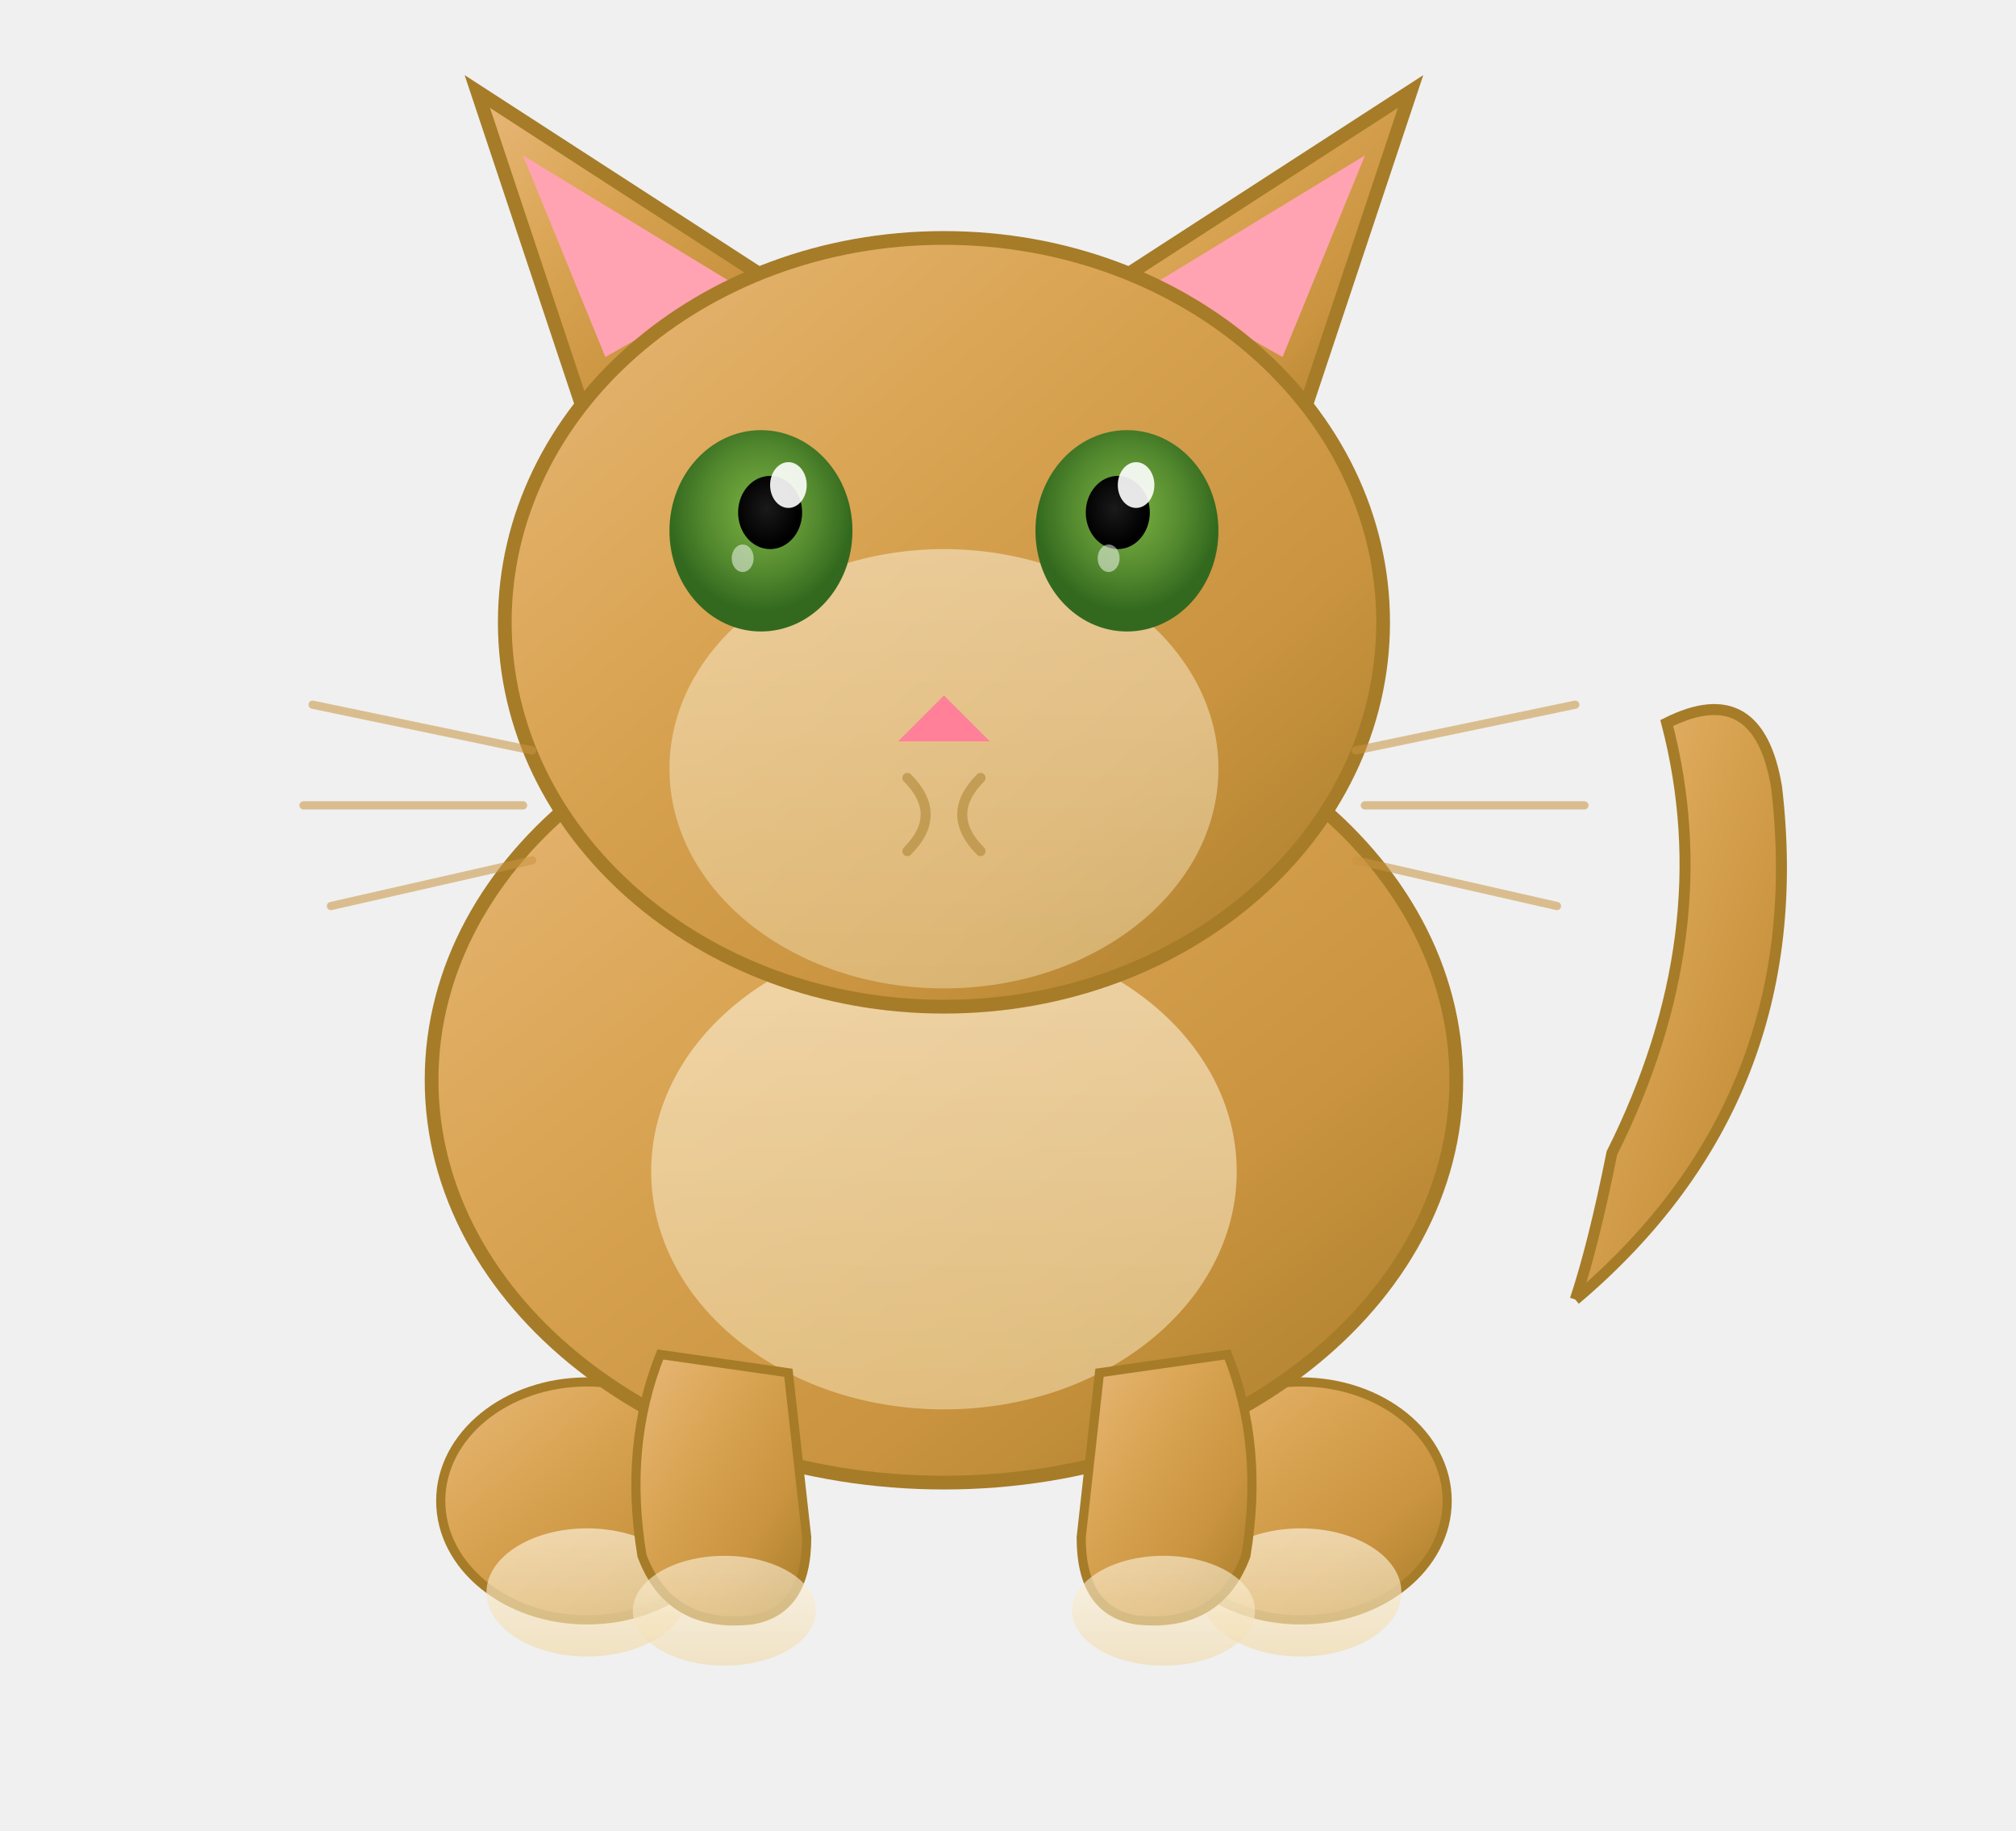
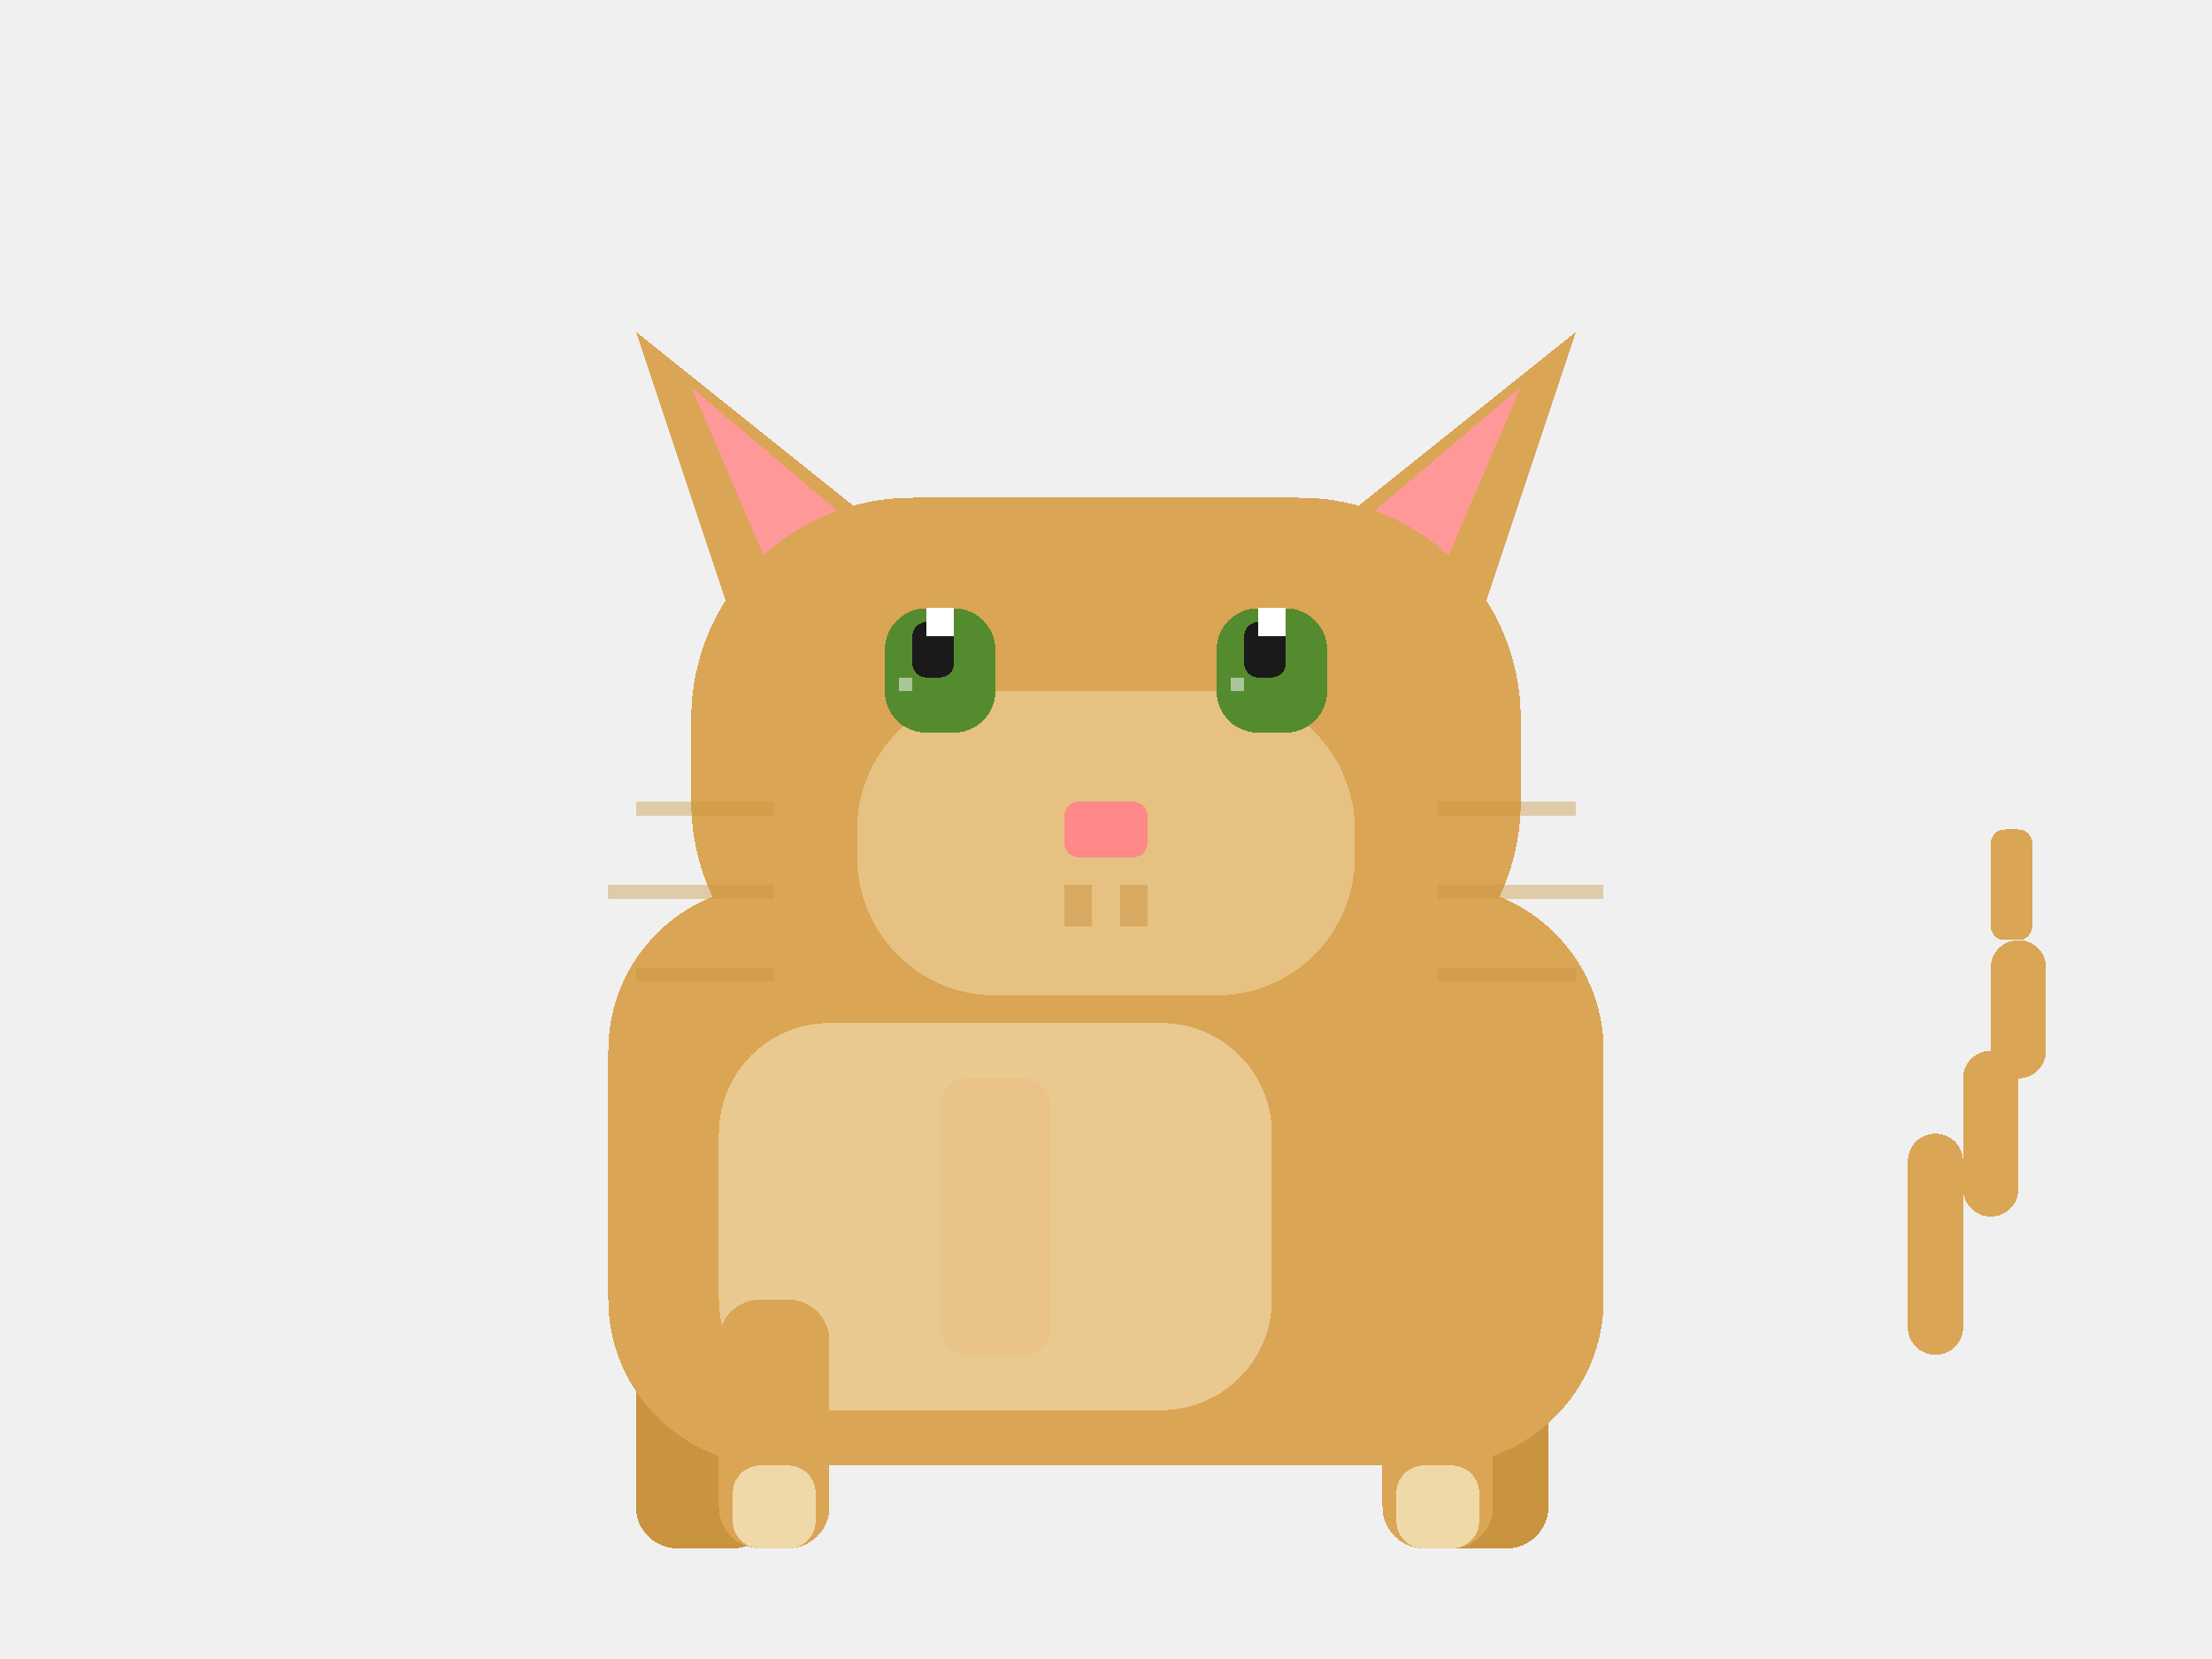
- <svg xmlns="http://www.w3.org/2000/svg" viewBox="0 0 220 200" width="130" height="118">
+ <svg xmlns="http://www.w3.org/2000/svg" viewBox="0 0 160 120" width="128" height="96" shape-rendering="crispEdges">
  <defs>
-     <linearGradient id="fg" x1="0%" y1="0%" x2="100%" y2="100%">
-       <stop offset="0%" stop-color="#E8B87A" />
-       <stop offset="35%" stop-color="#DAA554" />
-       <stop offset="70%" stop-color="#C9933F" />
-       <stop offset="100%" stop-color="#A67C28" />
-     </linearGradient>
-     <linearGradient id="bg" x1="0%" y1="0%" x2="0%" y2="100%">
-       <stop offset="0%" stop-color="#FFF5E0" />
-       <stop offset="100%" stop-color="#F0D9A8" />
-     </linearGradient>
-     <radialGradient id="eyeG" cx="50%" cy="40%" r="50%">
-       <stop offset="0%" stop-color="#7CB342" />
-       <stop offset="60%" stop-color="#558B2F" />
-       <stop offset="100%" stop-color="#33691E" />
-     </radialGradient>
-     <radialGradient id="pupil" cx="45%" cy="45%" r="50%">
-       <stop offset="0%" stop-color="#1a1a1a" />
-       <stop offset="100%" stop-color="#000" />
-     </radialGradient>
-     <filter id="soft">
-       <feGaussianBlur stdDeviation="1.5" />
-     </filter>
+     <style>
+       .cw{animation:wk 10s ease-in-out infinite}
+       @keyframes wk{0%,100%{transform:translateX(0)}30%{transform:translateX(16px)}60%{transform:translateX(0)}80%{transform:translateX(-10px)}}
+       .tl{transform-origin:140px 95px;animation:tlw 2s ease-in-out infinite}
+       @keyframes tlw{0%,100%{transform:rotate(-12deg)}50%{transform:rotate(22deg)}}
+       .eye{animation:bk 4s ease-in-out infinite}
+       @keyframes bk{0%,46%,48%,100%{transform:scaleY(1)}47%{transform:scaleY(0.1)}}
+       .bd{animation:bth 3s ease-in-out infinite}
+       @keyframes bth{0%,100%{transform:scaleY(1)}50%{transform:scaleY(1.03)}}
+       .fl{animation:pwl 5s ease-in-out infinite}
+       .fr{animation:pwr 5s ease-in-out infinite .6s}
+       @keyframes pwl{0%,70%,100%{transform:translateY(0)}75%,85%{transform:translateY(-2px)}}
+       @keyframes pwr{0%,70%,100%{transform:translateY(0)}75%,85%{transform:translateY(-2px)}}
+       .hd{animation:nd 12s ease-in-out infinite}
+       @keyframes nd{0%,65%,85%,100%{transform:rotate(0)}72%,80%{transform:rotate(4deg)}}
+       .zz{opacity:0;animation:zAn 8s ease-in-out infinite}
+       @keyframes zAn{0%,25%{opacity:0;transform:translate(0,0) scale(.5)}30%{opacity:.8;transform:translate(8px,-14px) scale(1)}45%{opacity:.8;transform:translate(14px,-26px) scale(1.1)}50%,80%{opacity:0}81%,100%{opacity:0}}
+     </style>
  </defs>
-   <style>
-     .cw{animation:wk 14s ease-in-out infinite}
-     @keyframes wk{0%,100%{transform:translateX(0)}25%{transform:translateX(18px)}50%{transform:translateX(0)}75%{transform:translateX(-12px)}}
-     .tl{transform-origin:175px 145px;animation:tlw 2.5s ease-in-out infinite}
-     @keyframes tlw{0%,100%{transform:rotate(-10deg)}50%{transform:rotate(20deg)}}
-     .el{transform-origin:68px 38px;animation:eL 5s ease-in-out infinite}
-     .er{transform-origin:138px 38px;animation:eR 5.5s ease-in-out infinite}
-     @keyframes eL{0%,92%,100%{transform:rotate(0)}94%{transform:rotate(-6deg)}97%{transform:rotate(2deg)}}
-     @keyframes eR{0%,90%,100%{transform:rotate(0)}93%{transform:rotate(5deg)}96%{transform:rotate(-3deg)}}
-     .eye{animation:bk 5s ease-in-out infinite}
-     @keyframes bk{0%,48%,50%,100%{transform:scaleY(1)}49%{transform:scaleY(0.08)}}
-     .bd{transform-origin:103px 115px;animation:bth 3.5s ease-in-out infinite}
-     @keyframes bth{0%,100%{transform:scaleY(1)}50%{transform:scaleY(1.02)}}
-     .hd{transform-origin:103px 72px;animation:nd 15s ease-in-out infinite}
-     @keyframes nd{0%,65%,85%,100%{transform:rotate(0)}72%,80%{transform:rotate(6deg)}}
-     .fl{transform-origin:70px 168px;animation:pwl 8s ease-in-out infinite}
-     .fr{transform-origin:136px 168px;animation:pwr 8s ease-in-out infinite 1s}
-     @keyframes pwl{0%,75%,100%{transform:rotate(0) translateY(0)}80%,88%{transform:rotate(-8deg) translateY(-4px)}}
-     @keyframes pwr{0%,75%,100%{transform:rotate(0) translateY(0)}80%,88%{transform:rotate(8deg) translateY(-4px)}}
-     .bl{transform-origin:62px 162px}
-     .br{transform-origin:144px 162px}
-     .whisker-l{animation:wvL 3.5s ease-in-out infinite;transform-origin:78px 90px}
-     .whisker-r{animation:wvR 3.5s ease-in-out infinite .4s;transform-origin:128px 90px}
-     @keyframes wvL{0%,100%{transform:rotate(0)}50%{transform:rotate(2.5deg)}}
-     @keyframes wvR{0%,100%{transform:rotate(0)}50%{transform:rotate(-2.5deg)}}
-     .zz{opacity:0;animation:zAn 10s ease-in-out infinite}
-     @keyframes zAn{0%,30%{opacity:0;transform:translate(0,0) scale(.5)}35%{opacity:.9;transform:translate(12px,-20px) scale(1)}50%{opacity:.9;transform:translate(20px,-35px) scale(1.15)}55%,85%{opacity:0}86%,100%{opacity:0}}
-     .nose{animation:nT 4s ease-in-out infinite}
-     @keyframes nT{0%,92%,100%{transform:scale(1)}95%{transform:scale(1.06) translateY(-0.5px)}}
-   </style>
-   <g class="cw">
+   <g class="cw" fill="#DAA554">
    <g class="tl">
-       <path d="M172 142Q198 120 194 86Q192 74 182 79Q188 102 176 126Q174 136 172 142" fill="url(#fg)" stroke="#A67C28" stroke-width="1.2" />
+       <rect x="138" y="82" width="4" height="16" rx="2" />
+       <rect x="142" y="76" width="4" height="12" rx="2" />
+       <rect x="144" y="68" width="4" height="10" rx="2" />
+       <rect x="144" y="60" width="3" height="8" rx="1" />
    </g>
-     <g class="bl">
-       <ellipse cx="64" cy="164" rx="16" ry="13" fill="url(#fg)" stroke="#A67C28" stroke-width="1" />
-       <ellipse cx="64" cy="174" rx="11" ry="7" fill="url(#bg)" opacity=".65" />
-     </g>
-     <g class="br">
-       <ellipse cx="142" cy="164" rx="16" ry="13" fill="url(#fg)" stroke="#A67C28" stroke-width="1" />
-       <ellipse cx="142" cy="174" rx="11" ry="7" fill="url(#bg)" opacity=".65" />
-     </g>
+     <rect x="46" y="98" width="10" height="14" rx="3" fill="#C9933F" />
+     <rect x="102" y="98" width="10" height="14" rx="3" fill="#C9933F" />
    <g class="bd">
-       <ellipse cx="103" cy="118" rx="56" ry="44" fill="url(#fg)" stroke="#A67C28" stroke-width="1.5" />
-       <ellipse cx="103" cy="128" rx="32" ry="26" fill="url(#bg)" opacity=".6" />
+       <rect x="44" y="64" width="72" height="42" rx="12" fill="#DAA554" />
+       <rect x="52" y="74" width="40" height="28" rx="8" fill="#F0D9A8" opacity=".7" />
+       <rect x="68" y="78" width="8" height="20" rx="2" fill="#E8B87A" opacity=".4" />
    </g>
    <g class="fl">
-       <path d="M72 148 Q68 158 70 170 Q73 178 82 177 Q88 176 88 168 L86 150 Z" fill="url(#fg)" stroke="#A67C28" stroke-width="1" />
-       <ellipse cx="79" cy="176" rx="10" ry="6" fill="url(#bg)" opacity=".6" />
+       <rect x="52" y="94" width="8" height="18" rx="3" fill="#DAA554" />
+       <rect x="53" y="106" width="6" height="6" rx="2" fill="#F0D9A8" />
    </g>
    <g class="fr">
-       <path d="M134 148 Q138 158 136 170 Q133 178 124 177 Q118 176 118 168 L120 150 Z" fill="url(#fg)" stroke="#A67C28" stroke-width="1" />
-       <ellipse cx="127" cy="176" rx="10" ry="6" fill="url(#bg)" opacity=".6" />
+       <rect x="100" y="94" width="8" height="18" rx="3" fill="#DAA554" />
+       <rect x="101" y="106" width="6" height="6" rx="2" fill="#F0D9A8" />
    </g>
    <g class="hd">
-       <g class="el">
-         <path d="M64 46L52 10L86 32Z" fill="url(#fg)" stroke="#A67C28" stroke-width="1.5" />
-         <path d="M66 39L57 17L80 31Z" fill="#FFB6C1" />
-         <path d="M66 39L57 17L80 31Z" fill="#FF8DA1" opacity=".5" />
+       <polygon points="54,48 46,24 66,40" fill="#DAA554" />
+       <polygon points="56,42 50,28 63,39" fill="#FF9999" />
+       <polygon points="106,48 114,24 94,40" fill="#DAA554" />
+       <polygon points="104,42 110,28 97,39" fill="#FF9999" />
+       <rect x="50" y="36" width="60" height="38" rx="16" fill="#DAA554" />
+       <rect x="62" y="50" width="36" height="22" rx="10" fill="#F0D9A8" opacity=".55" />
+       <g class="eye" style="transform-origin:70px 48px;">
+         <rect x="64" y="44" width="8" height="9" rx="3" fill="#558B2F" />
+         <rect x="66" y="45" width="3" height="4" rx="1" fill="#1a1a1a" />
+         <rect x="67" y="44" width="2" height="2" fill="#fff" />
+         <rect x="65" y="49" width="1" height="1" fill="#fff" opacity=".5" />
      </g>
-       <g class="er">
-         <path d="M142 46L154 10L120 32Z" fill="url(#fg)" stroke="#A67C28" stroke-width="1.5" />
-         <path d="M140 39L149 17L126 31Z" fill="#FFB6C1" />
-         <path d="M140 39L149 17L126 31Z" fill="#FF8DA1" opacity=".5" />
+       <g class="eye" style="transform-origin:92px 48px;">
+         <rect x="88" y="44" width="8" height="9" rx="3" fill="#558B2F" />
+         <rect x="90" y="45" width="3" height="4" rx="1" fill="#1a1a1a" />
+         <rect x="91" y="44" width="2" height="2" fill="#fff" />
+         <rect x="89" y="49" width="1" height="1" fill="#fff" opacity=".5" />
      </g>
-       <ellipse cx="103" cy="68" rx="48" ry="42" fill="url(#fg)" stroke="#A67C28" stroke-width="1.5" />
-       <ellipse cx="103" cy="84" rx="30" ry="24" fill="url(#bg)" opacity=".5" />
-       <g class="eye" style="transform-origin:83px 58px;">
-         <ellipse cx="83" cy="58" rx="10" ry="11" fill="url(#eyeG)" />
-         <ellipse cx="84" cy="56" rx="3.5" ry="4" fill="url(#pupil)" />
-         <ellipse cx="86" cy="53" rx="2" ry="2.5" fill="#fff" opacity=".9" />
-         <ellipse cx="81" cy="61" rx="1.2" ry="1.5" fill="#fff" opacity=".5" />
-       </g>
-       <g class="eye" style="transform-origin:123px 58px;">
-         <ellipse cx="123" cy="58" rx="10" ry="11" fill="url(#eyeG)" />
-         <ellipse cx="122" cy="56" rx="3.5" ry="4" fill="url(#pupil)" />
-         <ellipse cx="124" cy="53" rx="2" ry="2.5" fill="#fff" opacity=".9" />
-         <ellipse cx="121" cy="61" rx="1.2" ry="1.5" fill="#fff" opacity=".5" />
-       </g>
-       <g class="nose">
-         <polygon points="103,76 98,81 108,81" fill="#FF8DA1" />
-         <polygon points="103,76 98,81 108,81" fill="#FF6B8A" opacity=".4" />
-       </g>
-       <path d="M99 85 Q103 89 99 93" fill="none" stroke="#A67C28" stroke-width="1.1" stroke-linecap="round" opacity=".5" />
-       <path d="M107 85 Q103 89 107 93" fill="none" stroke="#A67C28" stroke-width="1.1" stroke-linecap="round" opacity=".5" />
-       <g class="whisker-l">
-         <line x1="58" y1="82" x2="34" y2="77" stroke="#C9933F" stroke-width="0.9" stroke-linecap="round" opacity=".55" />
-         <line x1="57" y1="88" x2="33" y2="88" stroke="#C9933F" stroke-width="0.9" stroke-linecap="round" opacity=".55" />
-         <line x1="58" y1="94" x2="36" y2="99" stroke="#C9933F" stroke-width="0.9" stroke-linecap="round" opacity=".55" />
-       </g>
-       <g class="whisker-r">
-         <line x1="148" y1="82" x2="172" y2="77" stroke="#C9933F" stroke-width="0.9" stroke-linecap="round" opacity=".55" />
-         <line x1="149" y1="88" x2="173" y2="88" stroke="#C9933F" stroke-width="0.9" stroke-linecap="round" opacity=".55" />
-         <line x1="148" y1="94" x2="170" y2="99" stroke="#C9933F" stroke-width="0.9" stroke-linecap="round" opacity=".55" />
-       </g>
+       <rect x="77" y="58" width="6" height="4" rx="1" fill="#FF8888" />
+       <rect x="77" y="64" width="2" height="3" fill="#C9933F" opacity=".5" />
+       <rect x="81" y="64" width="2" height="3" fill="#C9933F" opacity=".5" />
+       <rect x="46" y="58" width="10" height="1" fill="#C9933F" opacity=".4" />
+       <rect x="44" y="64" width="12" height="1" fill="#C9933F" opacity=".4" />
+       <rect x="46" y="70" width="10" height="1" fill="#C9933F" opacity=".4" />
+       <rect x="104" y="58" width="10" height="1" fill="#C9933F" opacity=".4" />
+       <rect x="104" y="64" width="12" height="1" fill="#C9933F" opacity=".4" />
+       <rect x="104" y="70" width="10" height="1" fill="#C9933F" opacity=".4" />
    </g>
-     <text class="zz" x="165" y="42" font-family="Georgia,serif" font-size="15" font-weight="bold" font-style="italic" fill="#00f0ff" opacity=".7">z</text>
-     <text class="zz" style="animation-delay:.6s" x="178" y="28" font-family="Georgia,serif" font-size="12" font-weight="bold" font-style="italic" fill="#00f0ff" opacity=".6">z</text>
-     <text class="zz" style="animation-delay:1.2s" x="188" y="17" font-family="Georgia,serif" font-size="10" font-weight="bold" font-style="italic" fill="#00f0ff" opacity=".5">z</text>
+     <text class="zz" x="125" y="32" font-family="monospace" font-size="11" font-weight="bold" fill="#00f0ff">z</text>
+     <text class="zz" style="animation-delay:.5s" x="134" y="22" font-family="monospace" font-size="9" font-weight="bold" fill="#00f0ff">z</text>
+     <text class="zz" style="animation-delay:1s" x="141" y="14" font-family="monospace" font-size="7" font-weight="bold" fill="#00f0ff">z</text>
  </g>
</svg>
